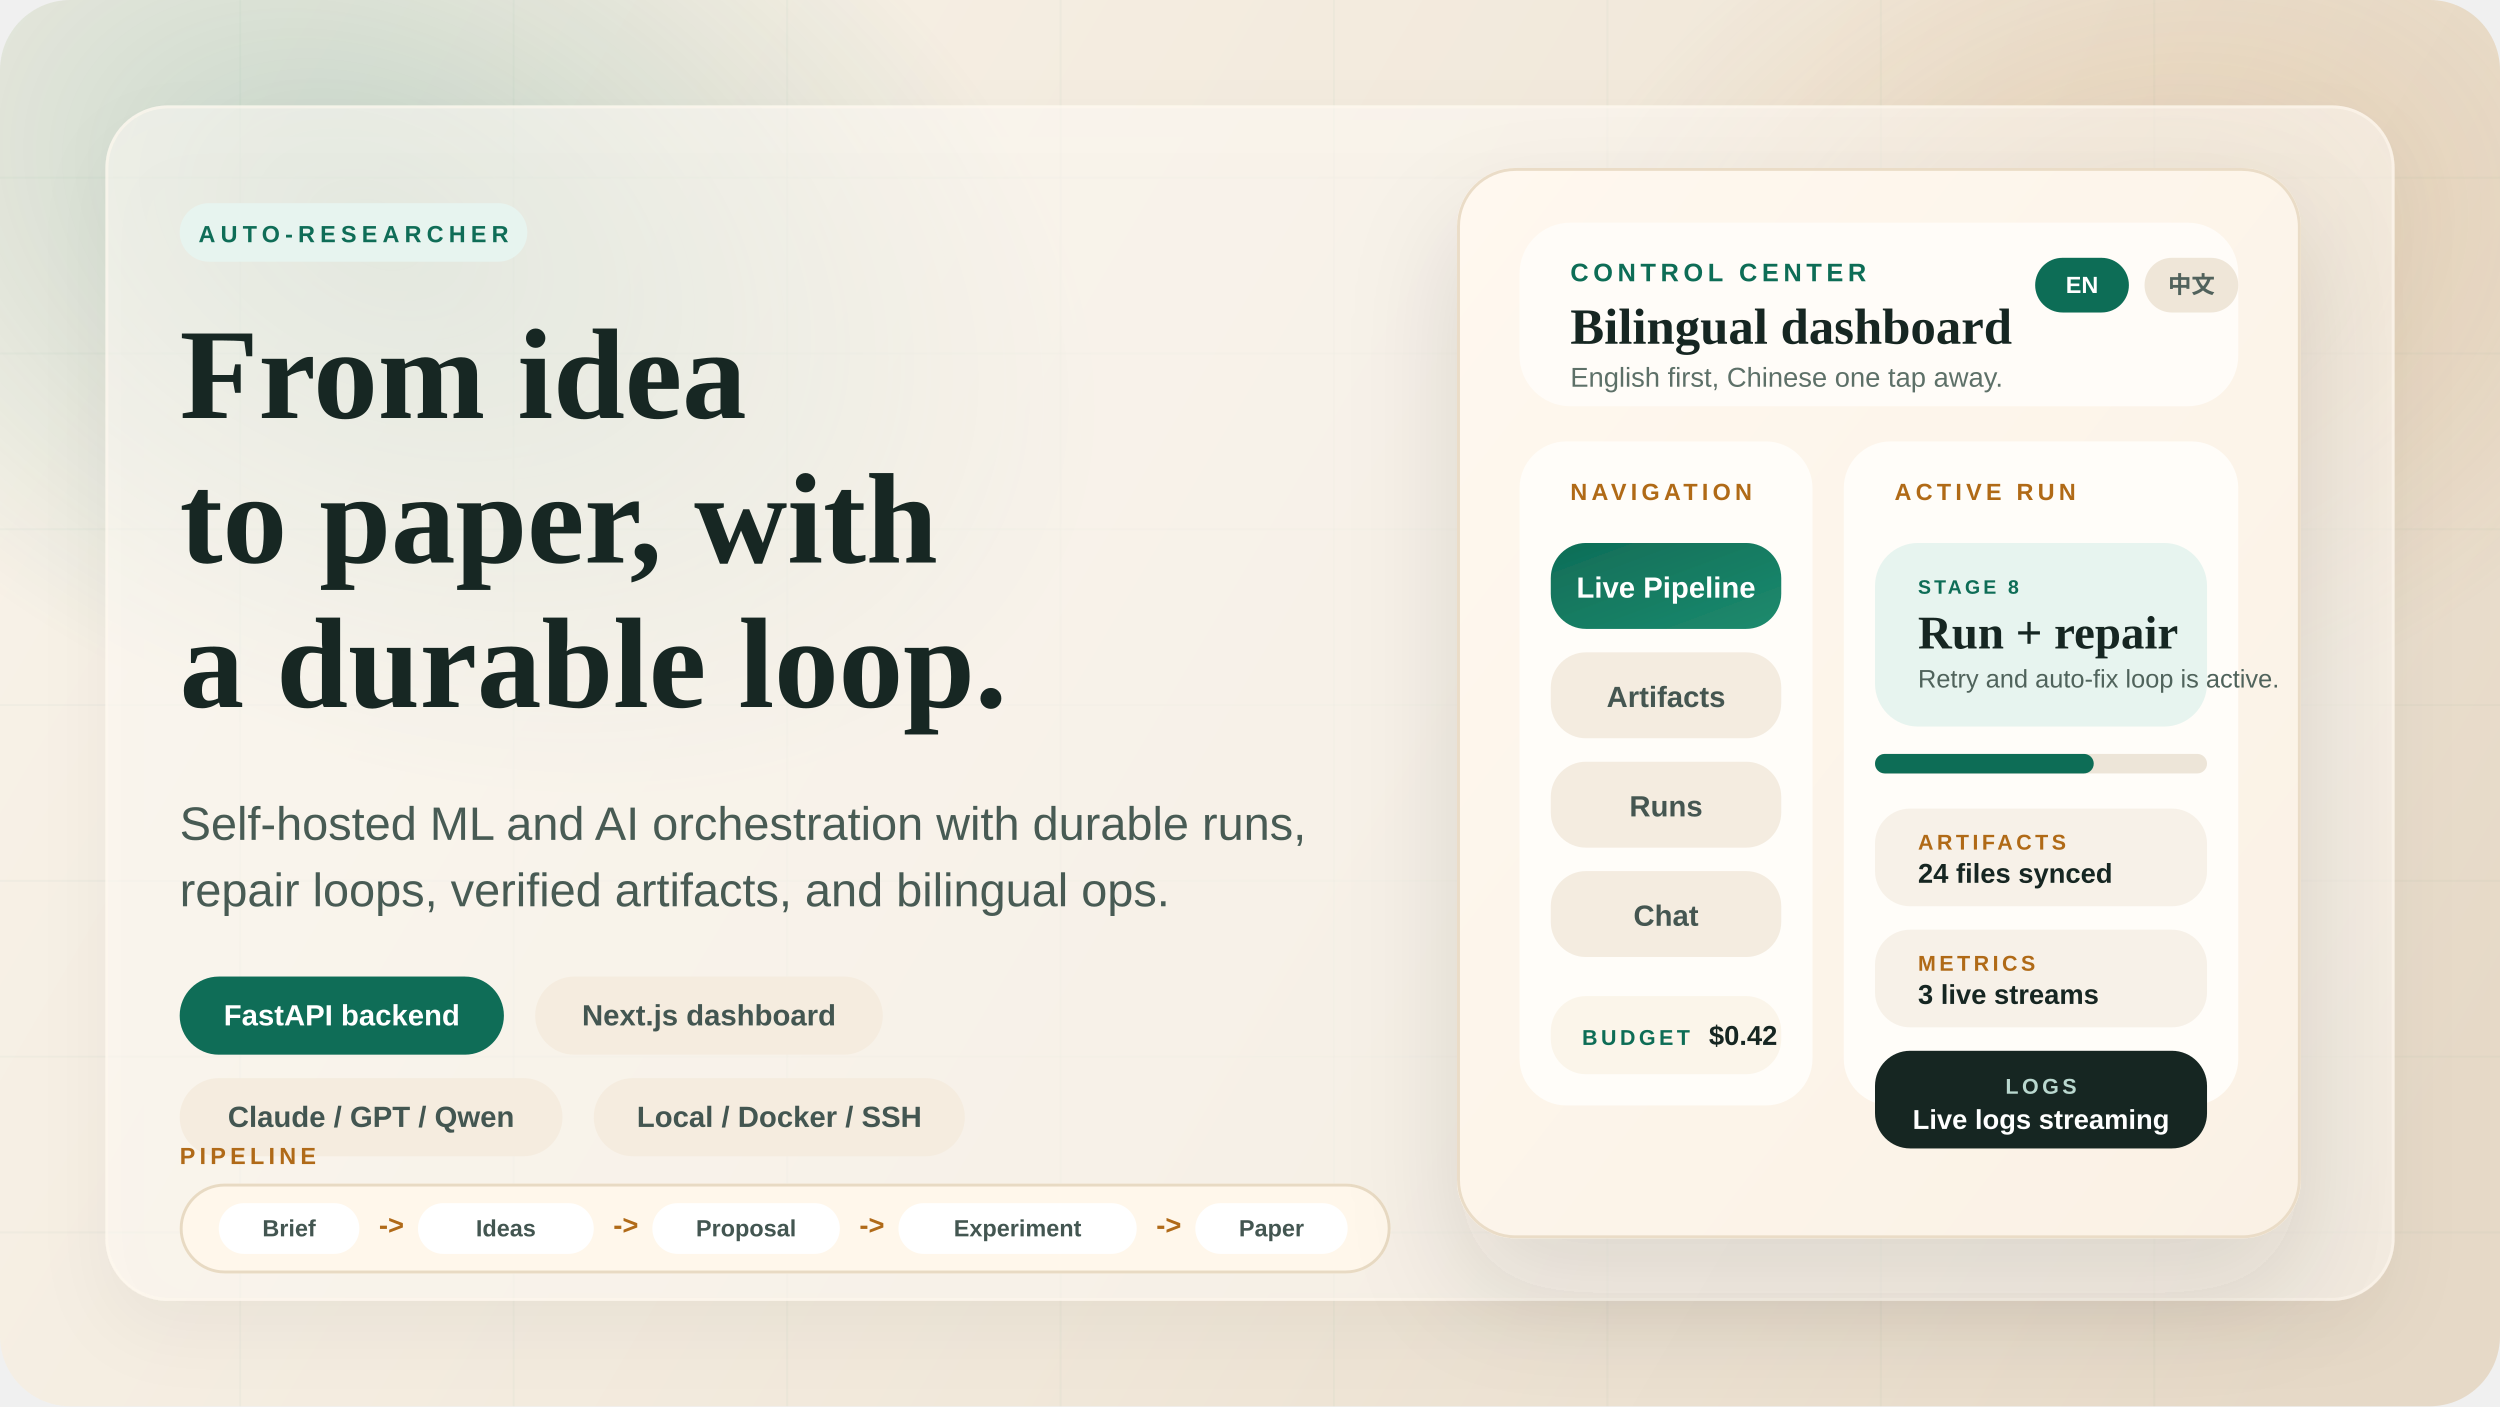
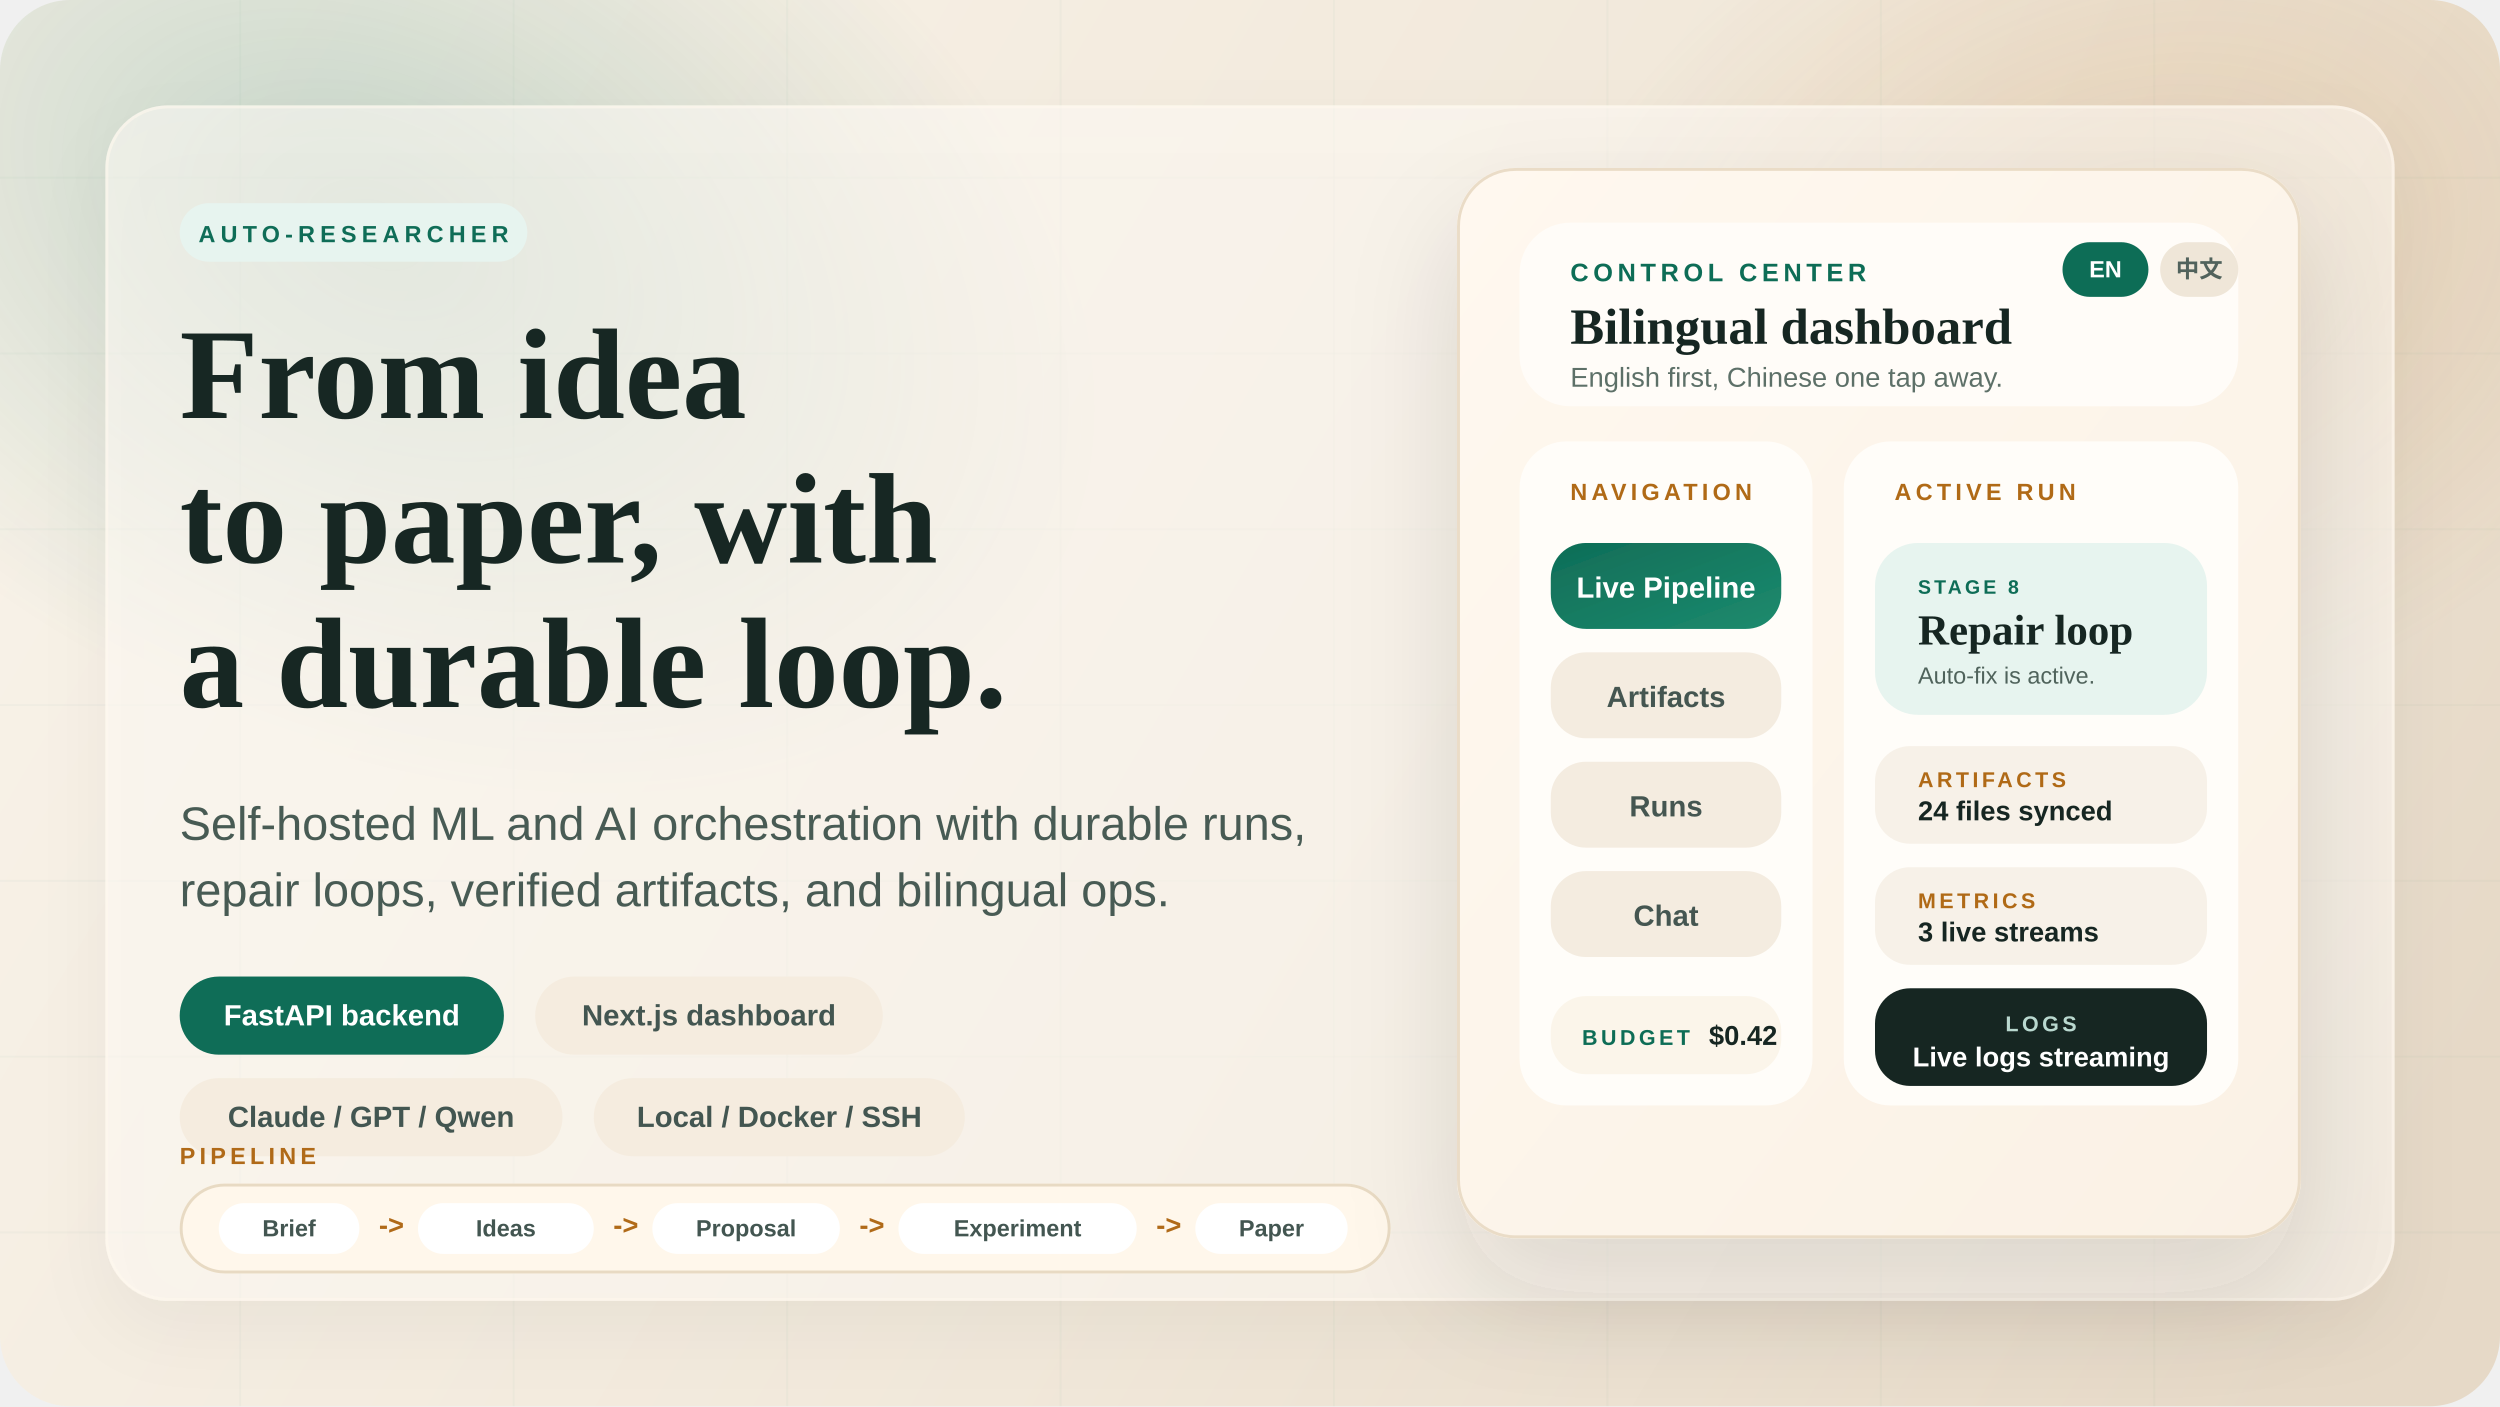
<svg xmlns="http://www.w3.org/2000/svg" width="1280" height="720" viewBox="0 0 1280 720" fill="none" role="img" aria-labelledby="title desc">
  <defs>
    <linearGradient id="bg" x1="96" y1="48" x2="1184" y2="688" gradientUnits="userSpaceOnUse">
      <stop stop-color="#F8F2E8" />
      <stop offset="0.55" stop-color="#F1E8DA" />
      <stop offset="1" stop-color="#E6D9C7" />
    </linearGradient>
    <radialGradient id="glowA" cx="0" cy="0" r="1" gradientUnits="userSpaceOnUse" gradientTransform="translate(194 122) rotate(25) scale(390 260)">
      <stop stop-color="#0F6D57" stop-opacity="0.22" />
      <stop offset="1" stop-color="#0F6D57" stop-opacity="0" />
    </radialGradient>
    <radialGradient id="glowB" cx="0" cy="0" r="1" gradientUnits="userSpaceOnUse" gradientTransform="translate(1088 142) rotate(158) scale(326 232)">
      <stop stop-color="#B06A18" stop-opacity="0.18" />
      <stop offset="1" stop-color="#B06A18" stop-opacity="0" />
    </radialGradient>
    <linearGradient id="panel" x1="0" y1="0" x2="1" y2="1">
      <stop stop-color="#FFF8EF" />
      <stop offset="1" stop-color="#FAF1E5" />
    </linearGradient>
    <linearGradient id="accent" x1="0" y1="0" x2="1" y2="1">
      <stop stop-color="#0F6D57" />
      <stop offset="1" stop-color="#1D8B6E" />
    </linearGradient>
    <filter id="shadow" x="-40" y="-40" width="1360" height="800" filterUnits="userSpaceOnUse" color-interpolation-filters="sRGB">
      <feDropShadow dx="0" dy="28" stdDeviation="28" flood-color="#2C3A35" flood-opacity="0.12" />
    </filter>
    <filter id="soft" x="-20" y="-20" width="1320" height="760" filterUnits="userSpaceOnUse" color-interpolation-filters="sRGB">
      <feDropShadow dx="0" dy="16" stdDeviation="18" flood-color="#3B2C1C" flood-opacity="0.08" />
    </filter>
  </defs>
  <rect width="1280" height="720" rx="36" fill="url(#bg)" />
  <rect width="1280" height="720" rx="36" fill="url(#glowA)" />
  <rect width="1280" height="720" rx="36" fill="url(#glowB)" />
  <g opacity="0.34">
    <path d="M0 91H1280" stroke="#0F6D57" stroke-opacity="0.08" />
    <path d="M0 181H1280" stroke="#0F6D57" stroke-opacity="0.08" />
    <path d="M0 271H1280" stroke="#0F6D57" stroke-opacity="0.08" />
    <path d="M0 361H1280" stroke="#0F6D57" stroke-opacity="0.08" />
    <path d="M0 451H1280" stroke="#0F6D57" stroke-opacity="0.08" />
    <path d="M0 541H1280" stroke="#0F6D57" stroke-opacity="0.08" />
    <path d="M0 631H1280" stroke="#0F6D57" stroke-opacity="0.08" />
    <path d="M123 0V720" stroke="#0F6D57" stroke-opacity="0.08" />
    <path d="M263 0V720" stroke="#0F6D57" stroke-opacity="0.08" />
    <path d="M403 0V720" stroke="#0F6D57" stroke-opacity="0.08" />
    <path d="M543 0V720" stroke="#0F6D57" stroke-opacity="0.08" />
    <path d="M683 0V720" stroke="#0F6D57" stroke-opacity="0.08" />
    <path d="M823 0V720" stroke="#0F6D57" stroke-opacity="0.08" />
    <path d="M963 0V720" stroke="#0F6D57" stroke-opacity="0.08" />
    <path d="M1103 0V720" stroke="#0F6D57" stroke-opacity="0.08" />
  </g>
  <g filter="url(#soft)">
    <rect x="54" y="54" width="1172" height="612" rx="32" fill="#FFFCF7" fill-opacity="0.54" />
    <rect x="54.75" y="54.75" width="1170.5" height="610.5" rx="31.25" stroke="#FFF8EF" stroke-opacity="0.55" stroke-width="1.5" />
  </g>
  <g>
    <rect x="92" y="104" width="178" height="30" rx="15" fill="#E7F4EF" />
    <text x="181" y="124" text-anchor="middle" font-family="'SF Pro Text', 'Helvetica Neue', Arial, sans-serif" font-size="12" font-weight="700" fill="#0F6D57" letter-spacing="0.22em">AUTO-RESEARCHER</text>
    <text x="92" y="214" font-family="Georgia, 'Times New Roman', serif" font-size="66" font-weight="700" fill="#172723">From idea</text>
    <text x="92" y="288" font-family="Georgia, 'Times New Roman', serif" font-size="66" font-weight="700" fill="#172723">to paper, with</text>
    <text x="92" y="362" font-family="Georgia, 'Times New Roman', serif" font-size="66" font-weight="700" fill="#172723">a durable loop.</text>
    <text x="92" y="430" font-family="'SF Pro Text', 'Helvetica Neue', Arial, sans-serif" font-size="24" font-weight="500" fill="#485B54">Self-hosted ML and AI orchestration with durable runs,</text>
    <text x="92" y="464" font-family="'SF Pro Text', 'Helvetica Neue', Arial, sans-serif" font-size="24" font-weight="500" fill="#485B54">repair loops, verified artifacts, and bilingual ops.</text>
  </g>
  <g>
    <rect x="92" y="500" width="166" height="40" rx="20" fill="#0F6D57" />
    <text x="175" y="525" text-anchor="middle" font-family="'SF Pro Text', 'Helvetica Neue', Arial, sans-serif" font-size="15" font-weight="700" fill="#FFFFFF">FastAPI backend</text>
    <rect x="274" y="500" width="178" height="40" rx="20" fill="#F5ECDF" />
    <text x="363" y="525" text-anchor="middle" font-family="'SF Pro Text', 'Helvetica Neue', Arial, sans-serif" font-size="15" font-weight="700" fill="#435651">Next.js dashboard</text>
    <rect x="92" y="552" width="196" height="40" rx="20" fill="#F5ECDF" />
    <text x="190" y="577" text-anchor="middle" font-family="'SF Pro Text', 'Helvetica Neue', Arial, sans-serif" font-size="15" font-weight="700" fill="#435651">Claude / GPT / Qwen</text>
    <rect x="304" y="552" width="190" height="40" rx="20" fill="#F5ECDF" />
    <text x="399" y="577" text-anchor="middle" font-family="'SF Pro Text', 'Helvetica Neue', Arial, sans-serif" font-size="15" font-weight="700" fill="#435651">Local / Docker / SSH</text>
  </g>
  <g>
    <text x="92" y="596" font-family="'SF Pro Text', 'Helvetica Neue', Arial, sans-serif" font-size="12" font-weight="700" fill="#B06A18" letter-spacing="0.18em">PIPELINE</text>
    <rect x="92" y="606" width="620" height="46" rx="23" fill="#FFF7EB" />
    <rect x="92.75" y="606.75" width="618.5" height="44.5" rx="22.25" stroke="#E8DAC3" stroke-width="1.5" />
    <rect x="112" y="616" width="72" height="26" rx="13" fill="#FFFFFF" />
    <text x="148" y="633" text-anchor="middle" font-family="'SF Pro Text', 'Helvetica Neue', Arial, sans-serif" font-size="12" font-weight="700" fill="#435651">Brief</text>
    <text x="194" y="632" font-family="'SF Pro Text', 'Helvetica Neue', Arial, sans-serif" font-size="14" font-weight="700" fill="#B06A18">-&gt;</text>
    <rect x="214" y="616" width="90" height="26" rx="13" fill="#FFFFFF" />
    <text x="259" y="633" text-anchor="middle" font-family="'SF Pro Text', 'Helvetica Neue', Arial, sans-serif" font-size="12" font-weight="700" fill="#435651">Ideas</text>
    <text x="314" y="632" font-family="'SF Pro Text', 'Helvetica Neue', Arial, sans-serif" font-size="14" font-weight="700" fill="#B06A18">-&gt;</text>
    <rect x="334" y="616" width="96" height="26" rx="13" fill="#FFFFFF" />
    <text x="382" y="633" text-anchor="middle" font-family="'SF Pro Text', 'Helvetica Neue', Arial, sans-serif" font-size="12" font-weight="700" fill="#435651">Proposal</text>
    <text x="440" y="632" font-family="'SF Pro Text', 'Helvetica Neue', Arial, sans-serif" font-size="14" font-weight="700" fill="#B06A18">-&gt;</text>
    <rect x="460" y="616" width="122" height="26" rx="13" fill="#FFFFFF" />
    <text x="521" y="633" text-anchor="middle" font-family="'SF Pro Text', 'Helvetica Neue', Arial, sans-serif" font-size="12" font-weight="700" fill="#435651">Experiment</text>
    <text x="592" y="632" font-family="'SF Pro Text', 'Helvetica Neue', Arial, sans-serif" font-size="14" font-weight="700" fill="#B06A18">-&gt;</text>
    <rect x="612" y="616" width="78" height="26" rx="13" fill="#FFFFFF" />
    <text x="651" y="633" text-anchor="middle" font-family="'SF Pro Text', 'Helvetica Neue', Arial, sans-serif" font-size="12" font-weight="700" fill="#435651">Paper</text>
  </g>
  <g filter="url(#shadow)">
    <rect x="746" y="86" width="432" height="548" rx="30" fill="url(#panel)" />
    <rect x="746.75" y="86.75" width="430.5" height="546.5" rx="29.25" stroke="#EADCC7" stroke-width="1.5" />
    <rect x="778" y="114" width="368" height="94" rx="26" fill="#FFFCF8" />
    <text x="804" y="144" font-family="'SF Pro Text', 'Helvetica Neue', Arial, sans-serif" font-size="13" font-weight="700" fill="#0F6D57" letter-spacing="0.18em">CONTROL CENTER</text>
    <text x="804" y="176" font-family="Georgia, 'Times New Roman', serif" font-size="26" font-weight="700" fill="#172723">Bilingual dashboard</text>
    <text x="804" y="198" font-family="'SF Pro Text', 'Helvetica Neue', Arial, sans-serif" font-size="14" font-weight="500" fill="#5D7068">English first, Chinese one tap away.</text>
-     <rect x="1042" y="132" width="48" height="28" rx="14" fill="#0F6D57" />
-     <text x="1066" y="150" text-anchor="middle" font-family="'SF Pro Text', 'Helvetica Neue', Arial, sans-serif" font-size="12" font-weight="700" fill="#FFFFFF">EN</text>
-     <rect x="1098" y="132" width="48" height="28" rx="14" fill="#EFE6D8" />
-     <text x="1122" y="150" text-anchor="middle" font-family="'SF Pro Text', 'Helvetica Neue', Arial, sans-serif" font-size="12" font-weight="700" fill="#51625C">中文</text>
+     <rect x="1056" y="124" width="44" height="28" rx="14" fill="#0F6D57" />
+     <text x="1078" y="142" text-anchor="middle" font-family="'SF Pro Text', 'Helvetica Neue', Arial, sans-serif" font-size="12" font-weight="700" fill="#FFFFFF">EN</text>
+     <rect x="1106" y="124" width="40" height="28" rx="14" fill="#EFE6D8" />
+     <text x="1126" y="142" text-anchor="middle" font-family="'SF Pro Text', 'Helvetica Neue', Arial, sans-serif" font-size="12" font-weight="700" fill="#51625C">中文</text>
    <rect x="778" y="226" width="150" height="340" rx="24" fill="#FFFDF9" />
    <text x="804" y="256" font-family="'SF Pro Text', 'Helvetica Neue', Arial, sans-serif" font-size="12" font-weight="700" fill="#B06A18" letter-spacing="0.18em">NAVIGATION</text>
    <rect x="794" y="278" width="118" height="44" rx="18" fill="url(#accent)" />
    <text x="853" y="306" text-anchor="middle" font-family="'SF Pro Text', 'Helvetica Neue', Arial, sans-serif" font-size="15" font-weight="700" fill="#FFFFFF">Live Pipeline</text>
    <rect x="794" y="334" width="118" height="44" rx="18" fill="#F4ECE0" />
    <text x="853" y="362" text-anchor="middle" font-family="'SF Pro Text', 'Helvetica Neue', Arial, sans-serif" font-size="15" font-weight="700" fill="#445751">Artifacts</text>
    <rect x="794" y="390" width="118" height="44" rx="18" fill="#F4ECE0" />
    <text x="853" y="418" text-anchor="middle" font-family="'SF Pro Text', 'Helvetica Neue', Arial, sans-serif" font-size="15" font-weight="700" fill="#445751">Runs</text>
    <rect x="794" y="446" width="118" height="44" rx="18" fill="#F4ECE0" />
    <text x="853" y="474" text-anchor="middle" font-family="'SF Pro Text', 'Helvetica Neue', Arial, sans-serif" font-size="15" font-weight="700" fill="#445751">Chat</text>
    <rect x="794" y="510" width="118" height="40" rx="18" fill="#FBF5EA" />
    <text x="810" y="535" font-family="'SF Pro Text', 'Helvetica Neue', Arial, sans-serif" font-size="11" font-weight="700" fill="#0F6D57" letter-spacing="0.16em">BUDGET</text>
    <text x="910" y="535" text-anchor="end" font-family="'SF Pro Text', 'Helvetica Neue', Arial, sans-serif" font-size="14" font-weight="700" fill="#172723">$0.42</text>
    <rect x="944" y="226" width="202" height="340" rx="24" fill="#FFFDF9" />
    <text x="970" y="256" font-family="'SF Pro Text', 'Helvetica Neue', Arial, sans-serif" font-size="12" font-weight="700" fill="#B06A18" letter-spacing="0.18em">ACTIVE RUN</text>
-     <rect x="960" y="278" width="170" height="94" rx="22" fill="#E7F4EF" />
+     <rect x="960" y="278" width="170" height="88" rx="22" fill="#E7F4EF" />
    <text x="982" y="304" font-family="'SF Pro Text', 'Helvetica Neue', Arial, sans-serif" font-size="10" font-weight="700" fill="#0F6D57" letter-spacing="0.16em">STAGE 8</text>
-     <text x="982" y="332" font-family="Georgia, 'Times New Roman', serif" font-size="24" font-weight="700" fill="#172723">Run + repair</text>
-     <text x="982" y="352" font-family="'SF Pro Text', 'Helvetica Neue', Arial, sans-serif" font-size="13" font-weight="500" fill="#50635B">Retry and auto-fix loop is active.</text>
-     <rect x="960" y="386" width="170" height="10" rx="5" fill="#EDE5D8" />
-     <rect x="960" y="386" width="112" height="10" rx="5" fill="#0F6D57" />
-     <rect x="960" y="414" width="170" height="50" rx="18" fill="#F7F1E8" />
-     <text x="982" y="435" font-family="'SF Pro Text', 'Helvetica Neue', Arial, sans-serif" font-size="11" font-weight="700" fill="#B06A18" letter-spacing="0.16em">ARTIFACTS</text>
-     <text x="982" y="452" font-family="'SF Pro Text', 'Helvetica Neue', Arial, sans-serif" font-size="14" font-weight="700" fill="#172723">24 files synced</text>
-     <rect x="960" y="476" width="170" height="50" rx="18" fill="#F7F1E8" />
-     <text x="982" y="497" font-family="'SF Pro Text', 'Helvetica Neue', Arial, sans-serif" font-size="11" font-weight="700" fill="#B06A18" letter-spacing="0.16em">METRICS</text>
-     <text x="982" y="514" font-family="'SF Pro Text', 'Helvetica Neue', Arial, sans-serif" font-size="14" font-weight="700" fill="#172723">3 live streams</text>
-     <rect x="960" y="538" width="170" height="50" rx="18" fill="#172723" />
-     <text x="1045" y="560" text-anchor="middle" font-family="'SF Pro Text', 'Helvetica Neue', Arial, sans-serif" font-size="11" font-weight="700" fill="#B9D8CF" letter-spacing="0.16em">LOGS</text>
-     <text x="1045" y="578" text-anchor="middle" font-family="'SF Pro Text', 'Helvetica Neue', Arial, sans-serif" font-size="14" font-weight="700" fill="#FFFFFF">Live logs streaming</text>
+     <text x="982" y="330" font-family="Georgia, 'Times New Roman', serif" font-size="22" font-weight="700" fill="#172723">Repair loop</text>
+     <text x="982" y="350" font-family="'SF Pro Text', 'Helvetica Neue', Arial, sans-serif" font-size="12" font-weight="500" fill="#50635B">Auto-fix is active.</text>
+     <rect x="960" y="382" width="170" height="50" rx="18" fill="#F7F1E8" />
+     <text x="982" y="403" font-family="'SF Pro Text', 'Helvetica Neue', Arial, sans-serif" font-size="11" font-weight="700" fill="#B06A18" letter-spacing="0.16em">ARTIFACTS</text>
+     <text x="982" y="420" font-family="'SF Pro Text', 'Helvetica Neue', Arial, sans-serif" font-size="14" font-weight="700" fill="#172723">24 files synced</text>
+     <rect x="960" y="444" width="170" height="50" rx="18" fill="#F7F1E8" />
+     <text x="982" y="465" font-family="'SF Pro Text', 'Helvetica Neue', Arial, sans-serif" font-size="11" font-weight="700" fill="#B06A18" letter-spacing="0.16em">METRICS</text>
+     <text x="982" y="482" font-family="'SF Pro Text', 'Helvetica Neue', Arial, sans-serif" font-size="14" font-weight="700" fill="#172723">3 live streams</text>
+     <rect x="960" y="506" width="170" height="50" rx="18" fill="#172723" />
+     <text x="1045" y="528" text-anchor="middle" font-family="'SF Pro Text', 'Helvetica Neue', Arial, sans-serif" font-size="11" font-weight="700" fill="#B9D8CF" letter-spacing="0.16em">LOGS</text>
+     <text x="1045" y="546" text-anchor="middle" font-family="'SF Pro Text', 'Helvetica Neue', Arial, sans-serif" font-size="14" font-weight="700" fill="#FFFFFF">Live logs streaming</text>
  </g>
</svg>
